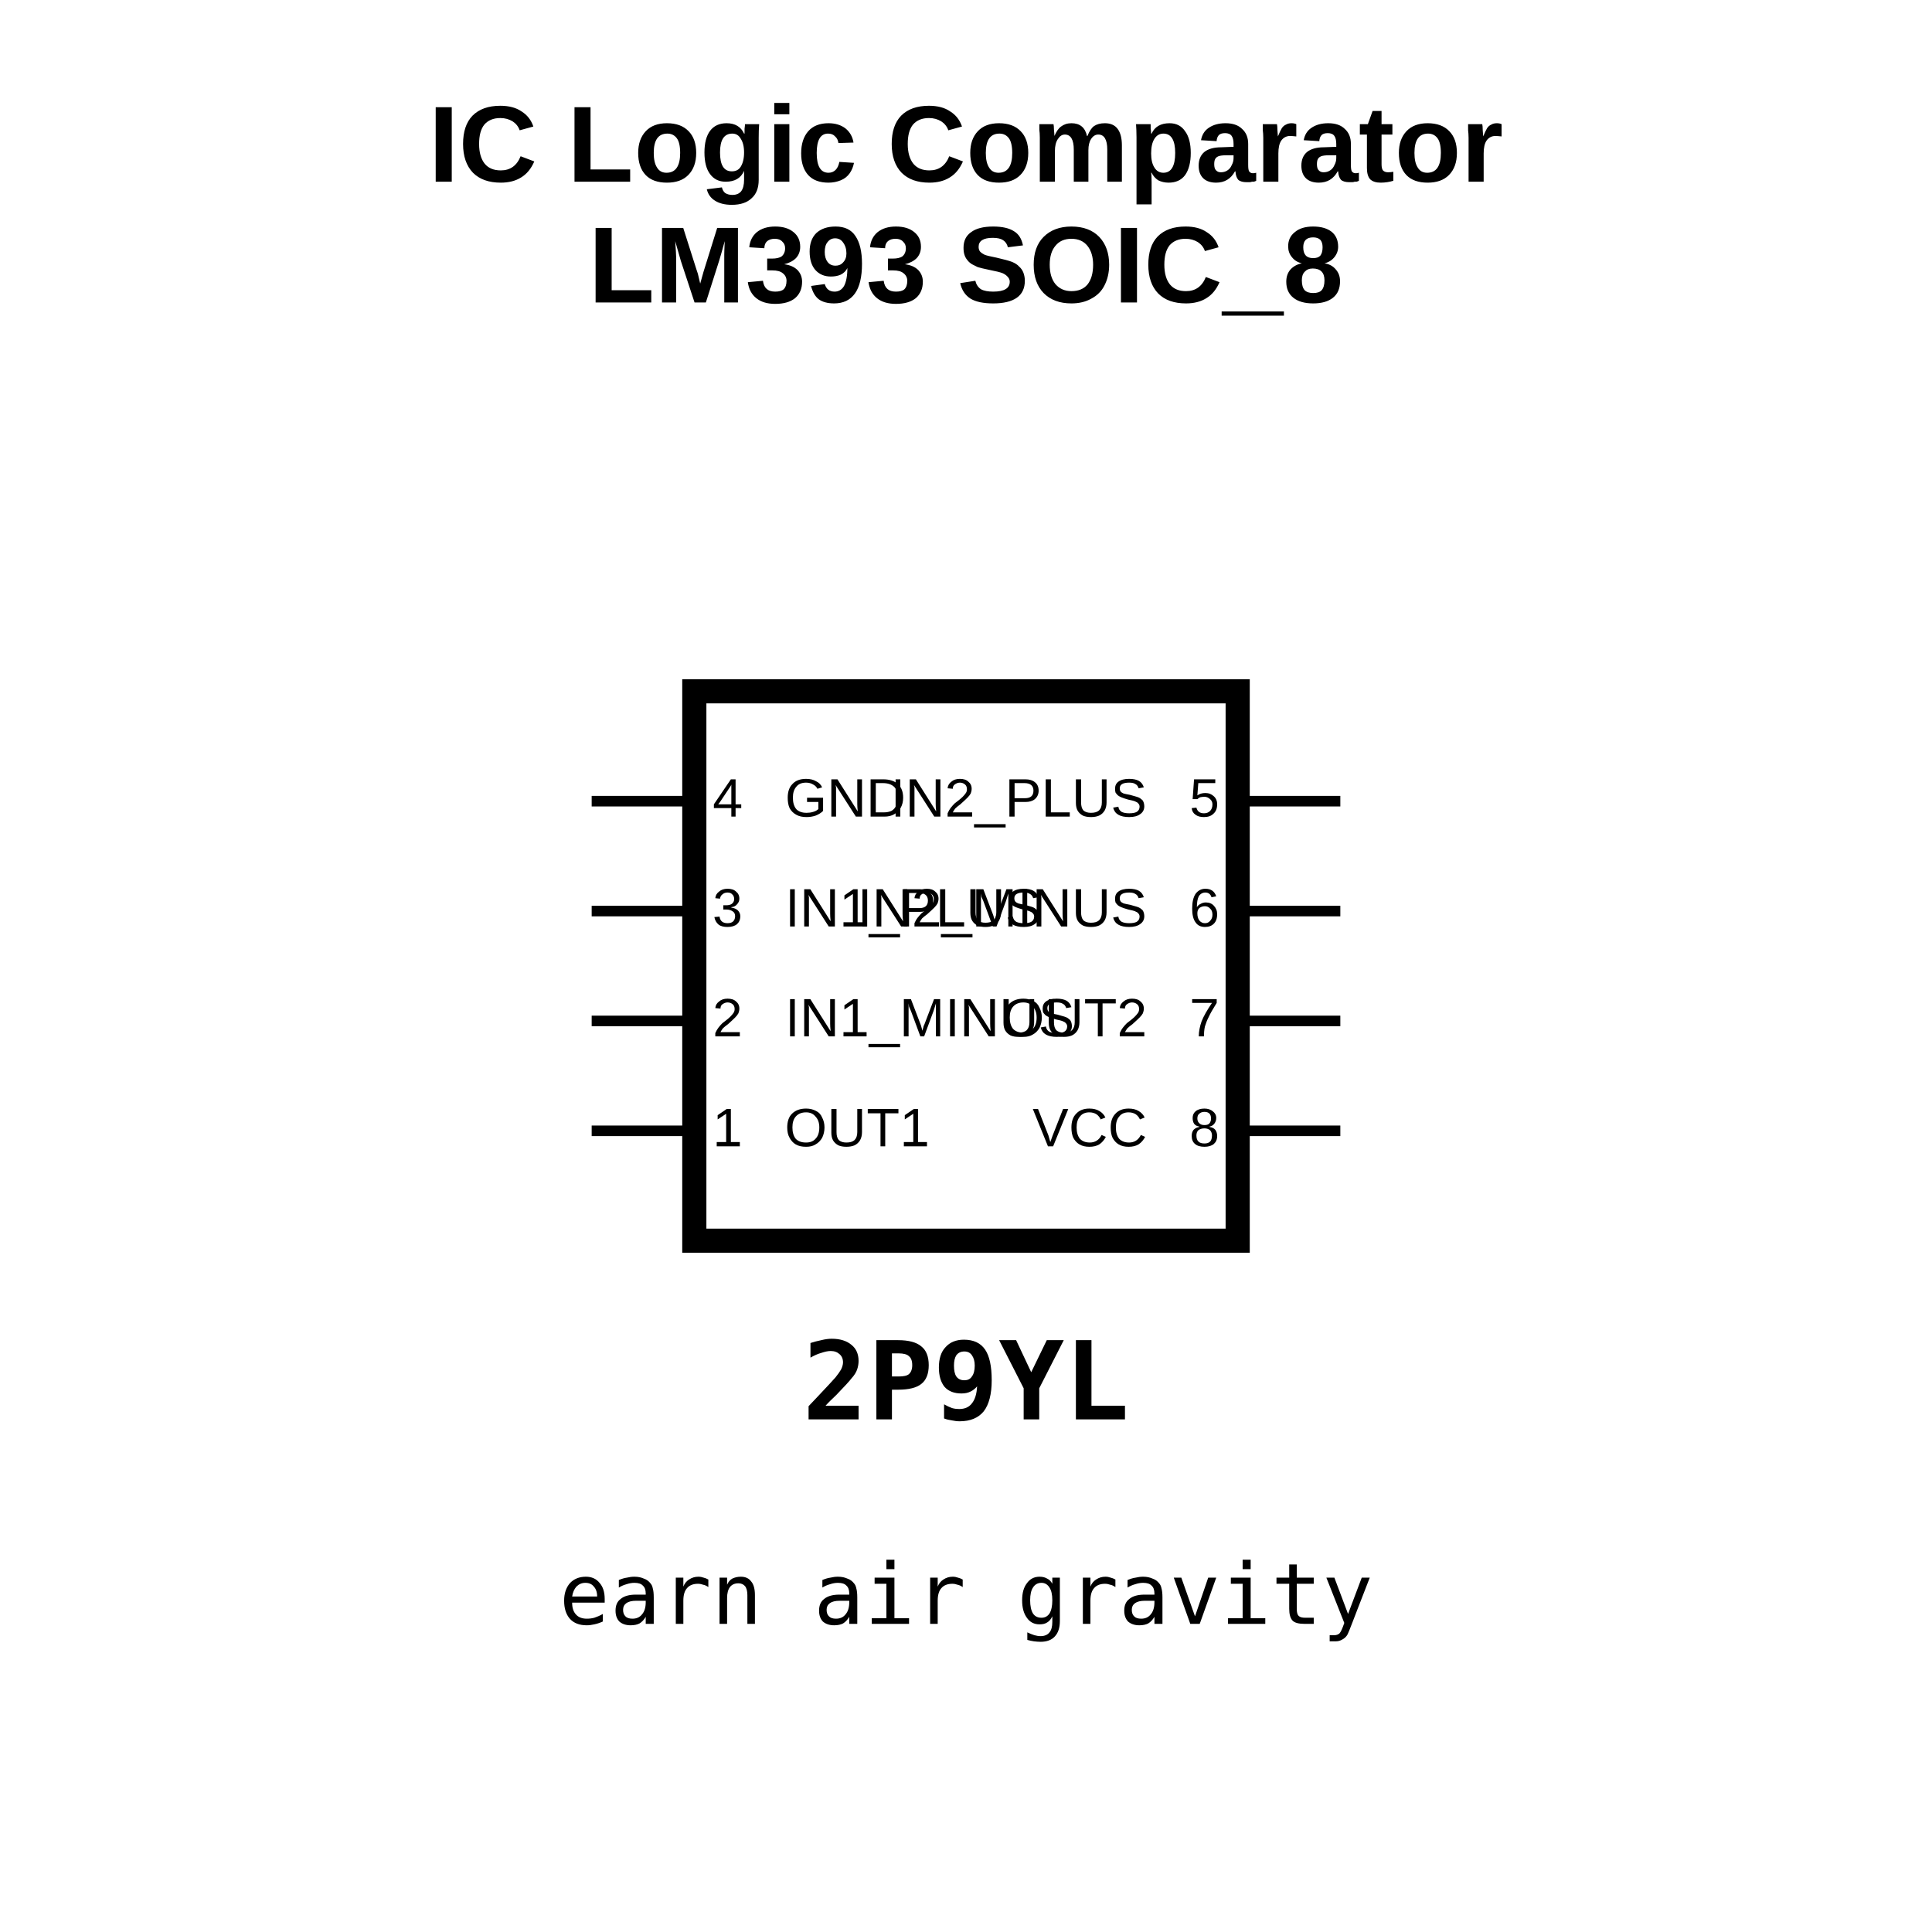
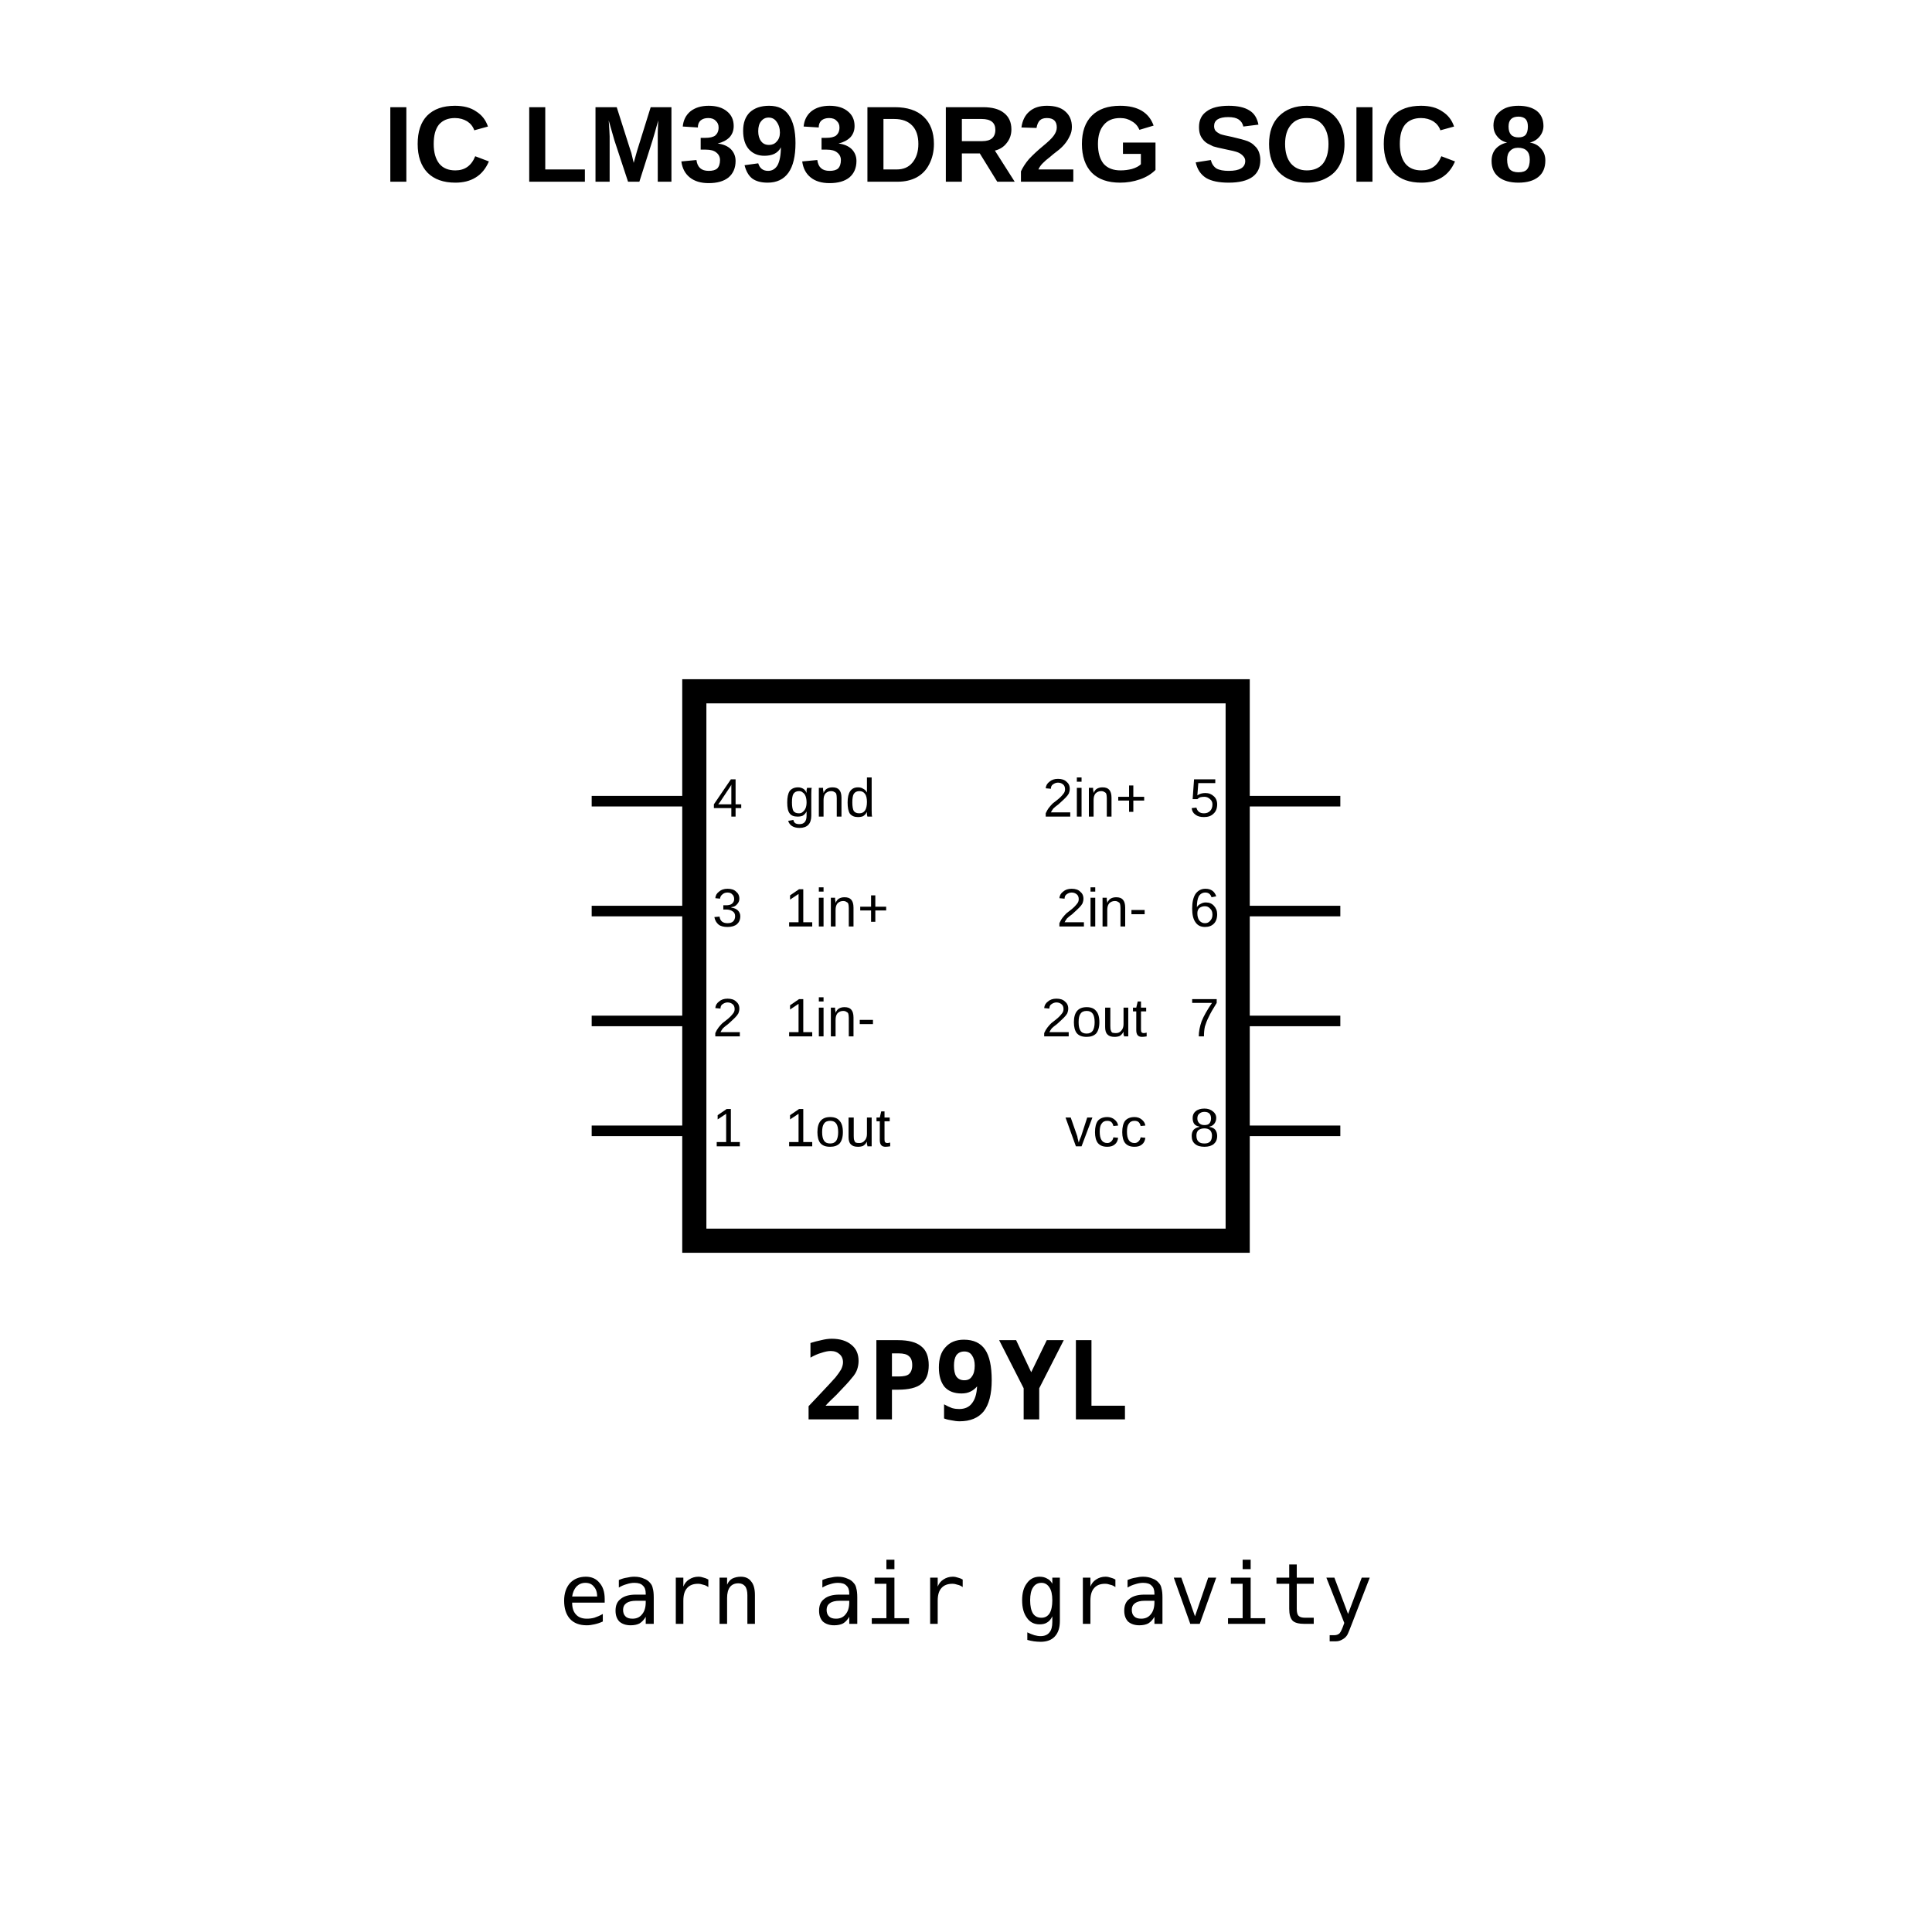
<svg xmlns="http://www.w3.org/2000/svg" width="64mm" height="64mm" viewBox="0 0 64 64">
  <rect x="0" y="0" width="64" height="64" fill="#FFFFFF" stroke="none" />
-   <text x="32" y="5" font-family="Arial, sans-serif" font-size="3.6" font-weight="bold" text-anchor="middle" dominant-baseline="middle" fill="#000000">IC Logic Comparator</text>
-   <text x="32" y="9" font-family="Arial, sans-serif" font-size="3.6" font-weight="bold" text-anchor="middle" dominant-baseline="middle" fill="#000000">LM393 SOIC_8</text>
+   <text x="32" y="5" font-family="Arial, sans-serif" font-size="3.6" font-weight="bold" text-anchor="middle" dominant-baseline="middle" fill="#000000">IC LM393DR2G SOIC 8</text>
  <rect x="23" y="22.9" width="18" height="18.2" fill="#FFFFFF" stroke="#000000" stroke-width="0.8" />
  <line x1="19.6" y1="37.46" x2="23" y2="37.46" fill="#000000" stroke="#000000" stroke-width="0.35" />
  <text x="23.6" y="37.46" font-family="Arial, sans-serif" font-size="1.8" text-anchor="start" dominant-baseline="middle" fill="#000000">1</text>
-   <text x="26" y="37.46" font-family="Arial, sans-serif" font-size="1.8" text-anchor="start" dominant-baseline="middle" fill="#000000">OUT1</text>
+   <text x="26" y="37.46" font-family="Arial, sans-serif" font-size="1.8" text-anchor="start" dominant-baseline="middle" fill="#000000">1out</text>
  <line x1="19.6" y1="33.82" x2="23" y2="33.82" fill="#000000" stroke="#000000" stroke-width="0.35" />
  <text x="23.6" y="33.82" font-family="Arial, sans-serif" font-size="1.8" text-anchor="start" dominant-baseline="middle" fill="#000000">2</text>
-   <text x="26" y="33.82" font-family="Arial, sans-serif" font-size="1.8" text-anchor="start" dominant-baseline="middle" fill="#000000">IN1_MINUS</text>
+   <text x="26" y="33.82" font-family="Arial, sans-serif" font-size="1.8" text-anchor="start" dominant-baseline="middle" fill="#000000">1in-</text>
  <line x1="19.6" y1="30.18" x2="23" y2="30.18" fill="#000000" stroke="#000000" stroke-width="0.35" />
  <text x="23.6" y="30.18" font-family="Arial, sans-serif" font-size="1.8" text-anchor="start" dominant-baseline="middle" fill="#000000">3</text>
-   <text x="26" y="30.18" font-family="Arial, sans-serif" font-size="1.8" text-anchor="start" dominant-baseline="middle" fill="#000000">IN1_PLUS</text>
+   <text x="26" y="30.18" font-family="Arial, sans-serif" font-size="1.8" text-anchor="start" dominant-baseline="middle" fill="#000000">1in+</text>
  <line x1="19.6" y1="26.54" x2="23" y2="26.54" fill="#000000" stroke="#000000" stroke-width="0.35" />
  <text x="23.6" y="26.54" font-family="Arial, sans-serif" font-size="1.8" text-anchor="start" dominant-baseline="middle" fill="#000000">4</text>
-   <text x="26" y="26.54" font-family="Arial, sans-serif" font-size="1.8" text-anchor="start" dominant-baseline="middle" fill="#000000">GND</text>
+   <text x="26" y="26.54" font-family="Arial, sans-serif" font-size="1.8" text-anchor="start" dominant-baseline="middle" fill="#000000">gnd</text>
  <line x1="41" y1="26.54" x2="44.4" y2="26.54" fill="#000000" stroke="#000000" stroke-width="0.35" />
  <text x="40.4" y="26.54" font-family="Arial, sans-serif" font-size="1.8" text-anchor="end" dominant-baseline="middle" fill="#000000">5</text>
-   <text x="38" y="26.54" font-family="Arial, sans-serif" font-size="1.8" text-anchor="end" dominant-baseline="middle" fill="#000000">IN2_PLUS</text>
+   <text x="38" y="26.54" font-family="Arial, sans-serif" font-size="1.8" text-anchor="end" dominant-baseline="middle" fill="#000000">2in+</text>
  <line x1="41" y1="30.18" x2="44.4" y2="30.18" fill="#000000" stroke="#000000" stroke-width="0.35" />
  <text x="40.4" y="30.18" font-family="Arial, sans-serif" font-size="1.8" text-anchor="end" dominant-baseline="middle" fill="#000000">6</text>
-   <text x="38" y="30.18" font-family="Arial, sans-serif" font-size="1.8" text-anchor="end" dominant-baseline="middle" fill="#000000">IN2_MINUS</text>
+   <text x="38" y="30.18" font-family="Arial, sans-serif" font-size="1.8" text-anchor="end" dominant-baseline="middle" fill="#000000">2in-</text>
  <line x1="41" y1="33.82" x2="44.4" y2="33.82" fill="#000000" stroke="#000000" stroke-width="0.35" />
  <text x="40.4" y="33.82" font-family="Arial, sans-serif" font-size="1.8" text-anchor="end" dominant-baseline="middle" fill="#000000">7</text>
-   <text x="38" y="33.82" font-family="Arial, sans-serif" font-size="1.8" text-anchor="end" dominant-baseline="middle" fill="#000000">OUT2</text>
+   <text x="38" y="33.82" font-family="Arial, sans-serif" font-size="1.8" text-anchor="end" dominant-baseline="middle" fill="#000000">2out</text>
  <line x1="41" y1="37.46" x2="44.4" y2="37.46" fill="#000000" stroke="#000000" stroke-width="0.35" />
  <text x="40.4" y="37.46" font-family="Arial, sans-serif" font-size="1.8" text-anchor="end" dominant-baseline="middle" fill="#000000">8</text>
-   <text x="38" y="37.46" font-family="Arial, sans-serif" font-size="1.8" text-anchor="end" dominant-baseline="middle" fill="#000000">VCC</text>
+   <text x="38" y="37.46" font-family="Arial, sans-serif" font-size="1.8" text-anchor="end" dominant-baseline="middle" fill="#000000">vcc</text>
  <text x="32" y="46" font-family="Consolas, monospace" font-size="3.6" font-weight="bold" text-anchor="middle" dominant-baseline="middle" fill="#000000">2P9YL</text>
  <text x="32" y="53" font-family="Consolas, monospace" font-size="2.8" text-anchor="middle" dominant-baseline="middle" fill="#000000">earn air gravity</text>
</svg>
